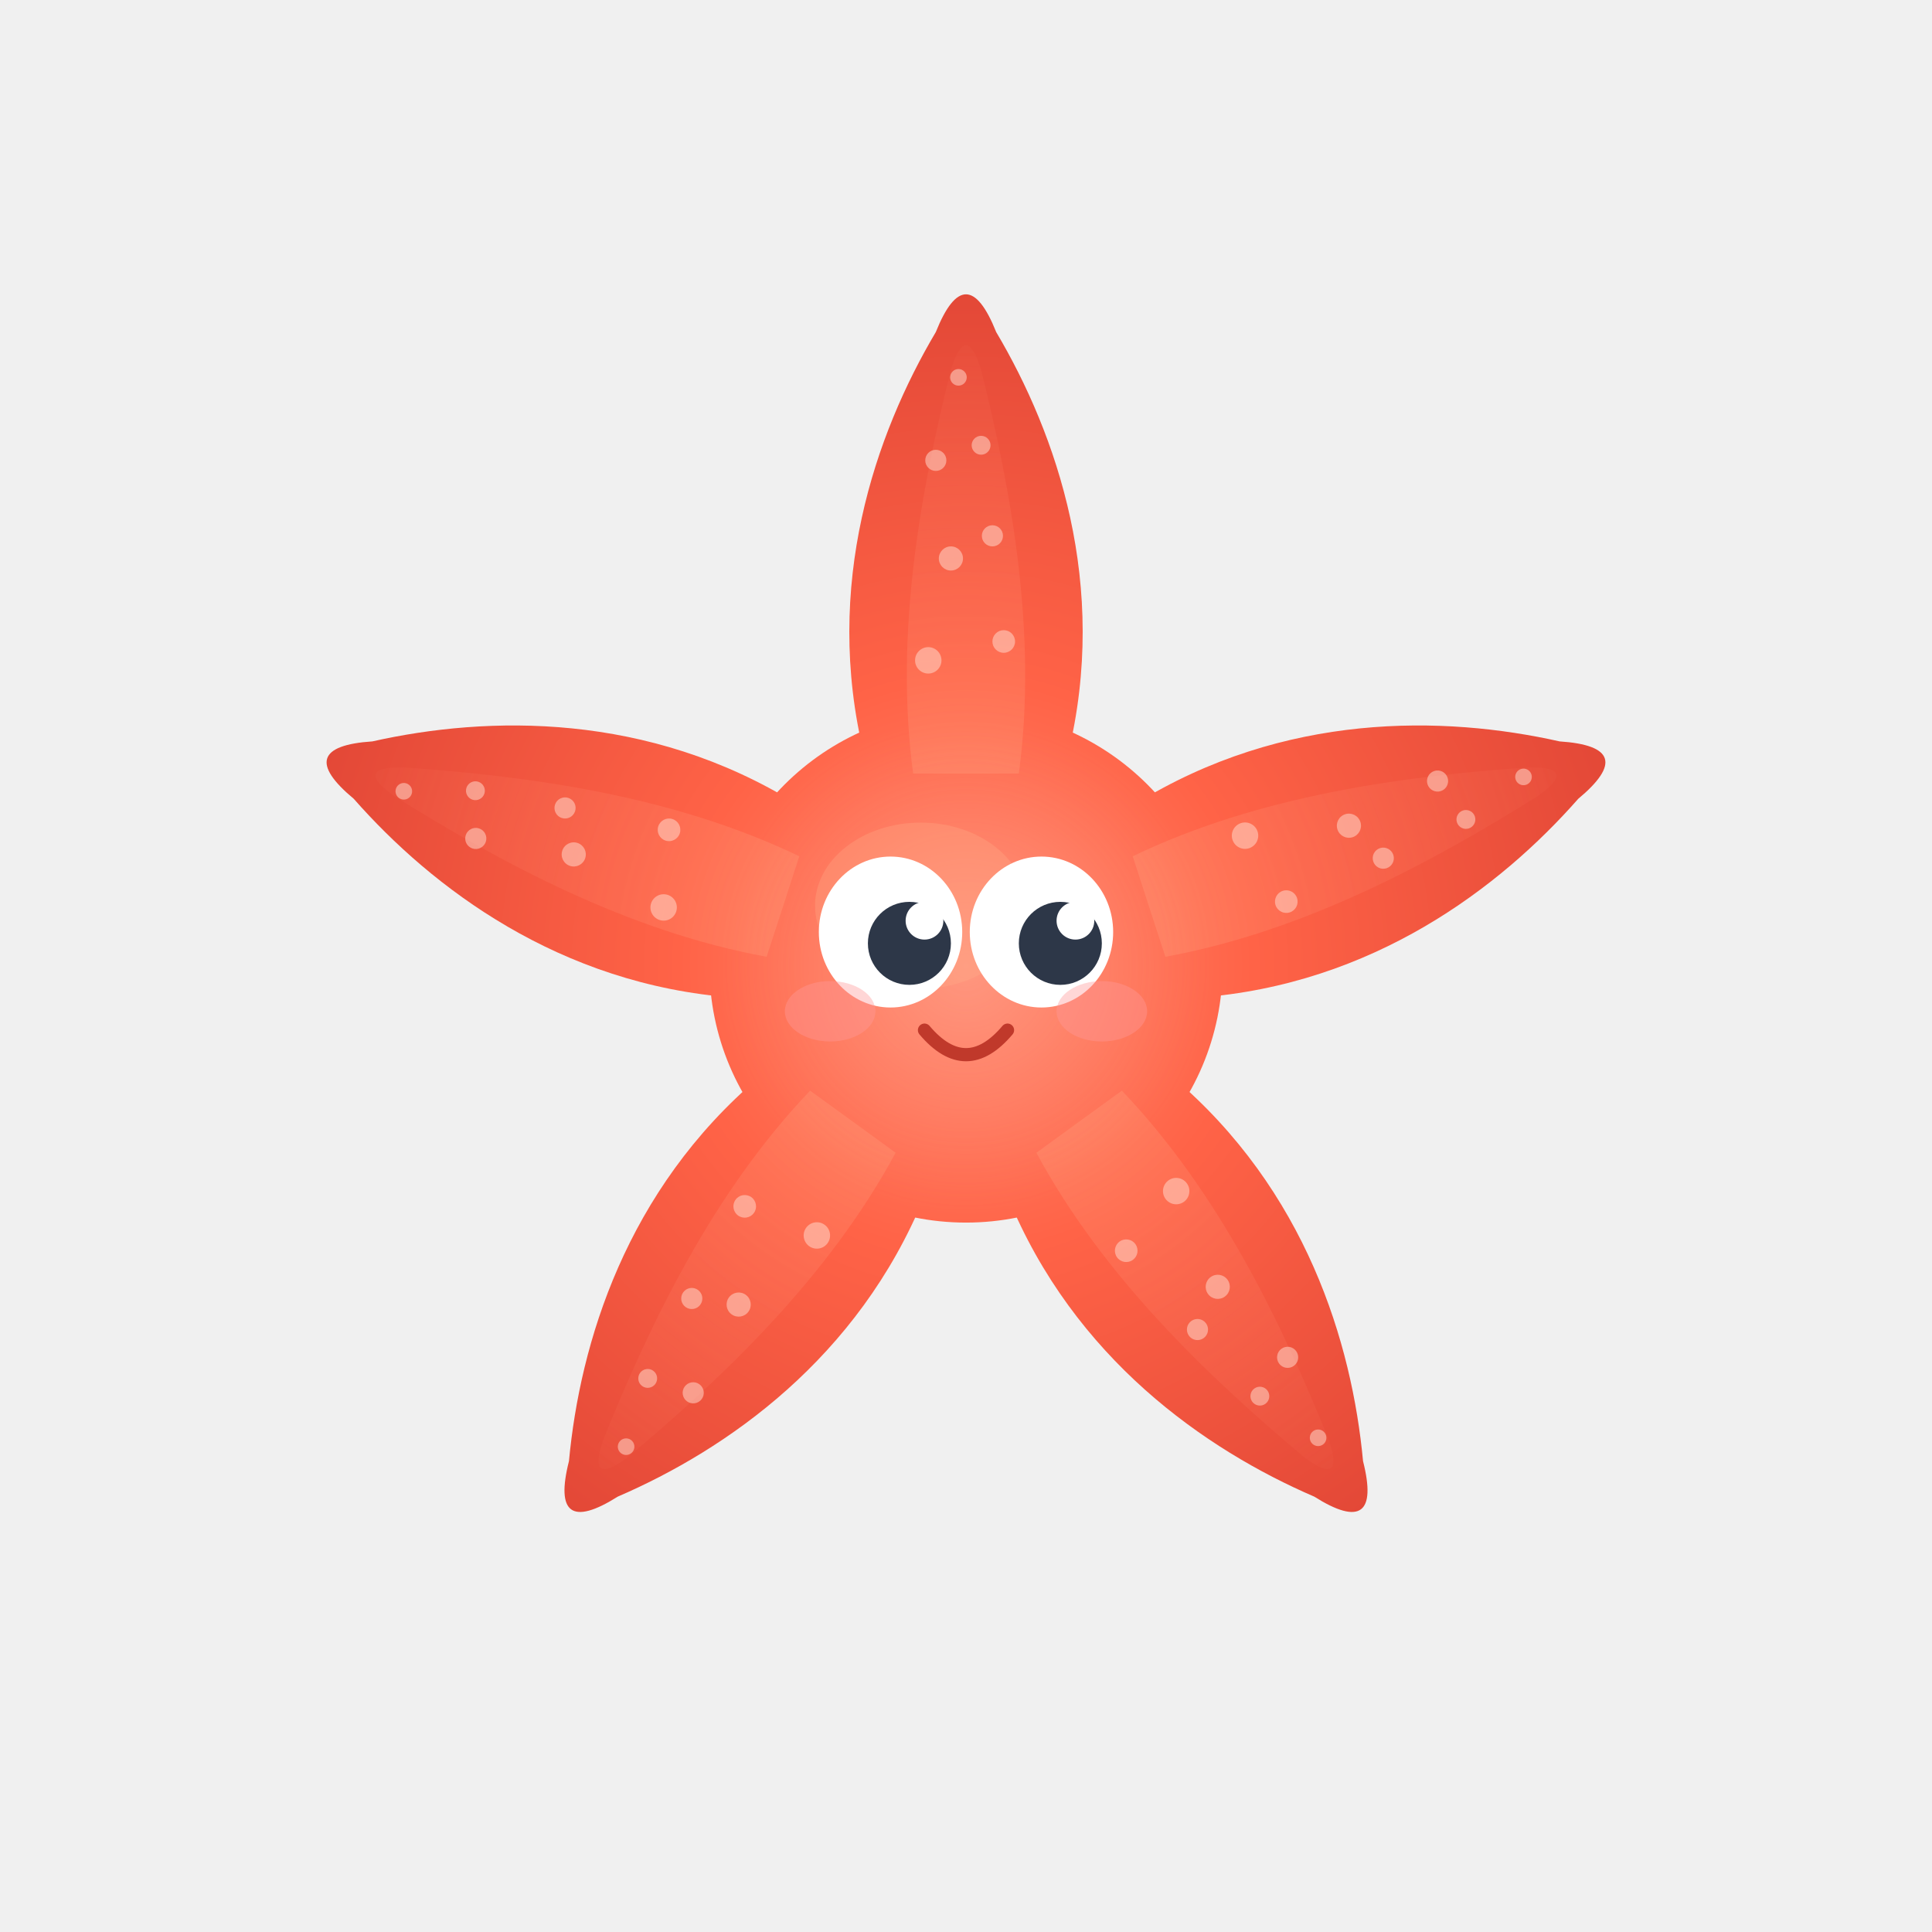
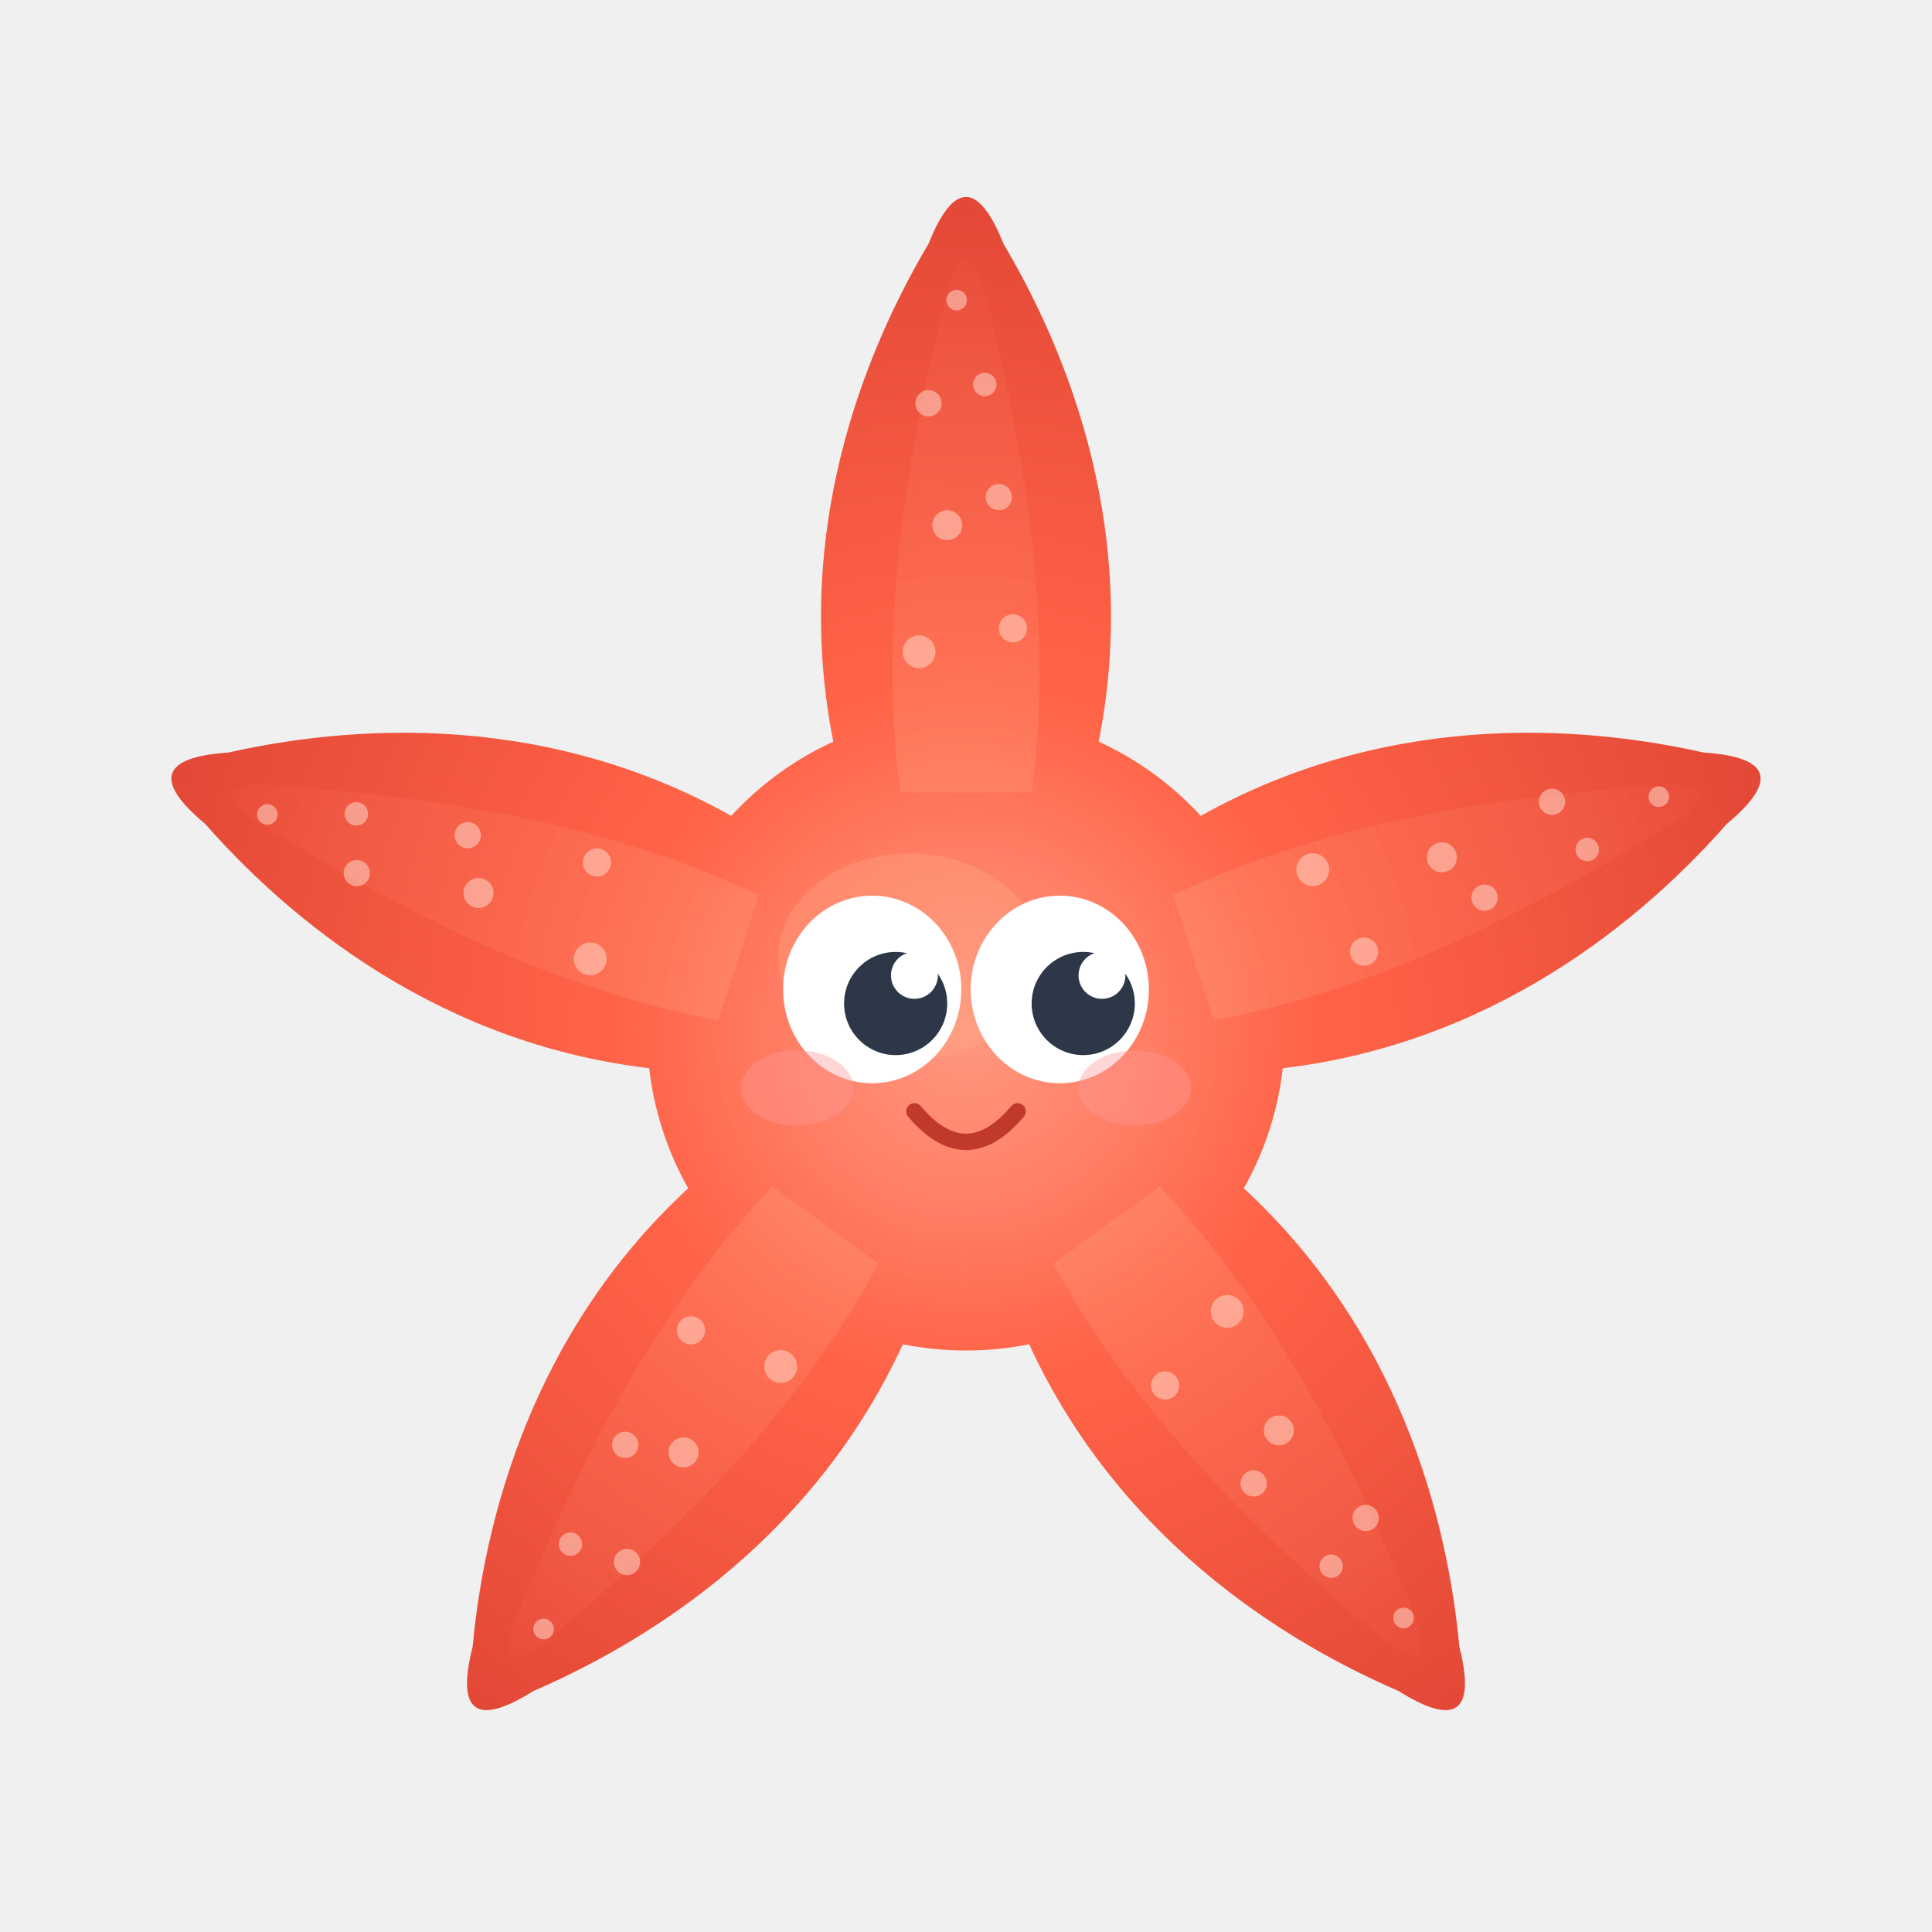
- <svg xmlns="http://www.w3.org/2000/svg" width="512" height="512" viewBox="0 0 512 512">
+ <svg xmlns="http://www.w3.org/2000/svg" width="512" height="512" viewBox="50 36 412 412">
  <defs>
    <radialGradient id="bodyGrad" cx="50%" cy="50%" r="50%">
      <stop offset="0%" stop-color="#FF7B6B" />
      <stop offset="100%" stop-color="#D94030" />
    </radialGradient>
    <radialGradient id="armGrad" cx="256" cy="256" r="190" fx="256" fy="256" gradientUnits="userSpaceOnUse">
      <stop offset="0%" stop-color="#FF8A70" />
      <stop offset="40%" stop-color="#FF6347" />
      <stop offset="100%" stop-color="#E04535" />
    </radialGradient>
    <radialGradient id="glowGrad" cx="50%" cy="50%" r="50%">
      <stop offset="0%" stop-color="#FFB4A2" stop-opacity="0.3" />
      <stop offset="100%" stop-color="#FFB4A2" stop-opacity="0" />
    </radialGradient>
    <radialGradient id="highlightGrad" cx="256" cy="256" r="180" gradientUnits="userSpaceOnUse">
      <stop offset="0%" stop-color="#FFB088" stop-opacity="0.5" />
      <stop offset="60%" stop-color="#FF8066" stop-opacity="0.25" />
      <stop offset="100%" stop-color="#FF8066" stop-opacity="0" />
    </radialGradient>
  </defs>
  <g fill="url(#armGrad)">
    <path d="M 229,200 C 218,155 232,115 248,88 Q 256,68 264,88 C 280,115 294,155 283,200 Z" />
    <path d="M 229,200 C 218,155 232,115 248,88 Q 256,68 264,88 C 280,115 294,155 283,200 Z" transform="rotate(72, 256, 256)" />
    <path d="M 229,200 C 218,155 232,115 248,88 Q 256,68 264,88 C 280,115 294,155 283,200 Z" transform="rotate(144, 256, 256)" />
    <path d="M 229,200 C 218,155 232,115 248,88 Q 256,68 264,88 C 280,115 294,155 283,200 Z" transform="rotate(216, 256, 256)" />
    <path d="M 229,200 C 218,155 232,115 248,88 Q 256,68 264,88 C 280,115 294,155 283,200 Z" transform="rotate(288, 256, 256)" />
  </g>
  <circle cx="256" cy="256" r="68" fill="url(#armGrad)" />
  <circle cx="256" cy="256" r="65" fill="url(#glowGrad)" />
  <g fill="url(#highlightGrad)">
    <path d="M 242,205 C 237,168 244,130 252,98 Q 256,85 260,98 C 268,130 275,168 270,205 Z" />
    <path d="M 242,205 C 237,168 244,130 252,98 Q 256,85 260,98 C 268,130 275,168 270,205 Z" transform="rotate(72, 256, 256)" />
    <path d="M 242,205 C 237,168 244,130 252,98 Q 256,85 260,98 C 268,130 275,168 270,205 Z" transform="rotate(144, 256, 256)" />
    <path d="M 242,205 C 237,168 244,130 252,98 Q 256,85 260,98 C 268,130 275,168 270,205 Z" transform="rotate(216, 256, 256)" />
    <path d="M 242,205 C 237,168 244,130 252,98 Q 256,85 260,98 C 268,130 275,168 270,205 Z" transform="rotate(288, 256, 256)" />
  </g>
  <g fill="#FFD5C8" opacity="0.55">
    <circle cx="246" cy="175" r="3.5" />
    <circle cx="266" cy="170" r="3" />
    <circle cx="252" cy="148" r="3.2" />
    <circle cx="263" cy="142" r="2.8" />
    <circle cx="248" cy="122" r="2.8" />
    <circle cx="260" cy="118" r="2.5" />
    <circle cx="254" cy="100" r="2.2" />
  </g>
  <g fill="#FFD5C8" opacity="0.55" transform="rotate(72, 256, 256)">
    <circle cx="246" cy="175" r="3.5" />
    <circle cx="266" cy="170" r="3" />
    <circle cx="252" cy="148" r="3.2" />
    <circle cx="263" cy="142" r="2.8" />
    <circle cx="248" cy="122" r="2.8" />
    <circle cx="260" cy="118" r="2.5" />
    <circle cx="254" cy="100" r="2.2" />
  </g>
  <g fill="#FFD5C8" opacity="0.55" transform="rotate(144, 256, 256)">
    <circle cx="246" cy="175" r="3.5" />
    <circle cx="266" cy="170" r="3" />
    <circle cx="252" cy="148" r="3.2" />
    <circle cx="263" cy="142" r="2.8" />
    <circle cx="248" cy="122" r="2.8" />
    <circle cx="260" cy="118" r="2.5" />
    <circle cx="254" cy="100" r="2.2" />
  </g>
  <g fill="#FFD5C8" opacity="0.55" transform="rotate(216, 256, 256)">
    <circle cx="246" cy="175" r="3.5" />
    <circle cx="266" cy="170" r="3" />
    <circle cx="252" cy="148" r="3.2" />
    <circle cx="263" cy="142" r="2.8" />
    <circle cx="248" cy="122" r="2.8" />
    <circle cx="260" cy="118" r="2.5" />
    <circle cx="254" cy="100" r="2.2" />
  </g>
  <g fill="#FFD5C8" opacity="0.55" transform="rotate(288, 256, 256)">
    <circle cx="246" cy="175" r="3.5" />
    <circle cx="266" cy="170" r="3" />
    <circle cx="252" cy="148" r="3.2" />
    <circle cx="263" cy="142" r="2.8" />
    <circle cx="248" cy="122" r="2.8" />
    <circle cx="260" cy="118" r="2.5" />
    <circle cx="254" cy="100" r="2.2" />
  </g>
  <ellipse cx="244" cy="240" rx="28" ry="22" fill="#FFB088" opacity="0.3" />
  <ellipse cx="236" cy="247" rx="19" ry="20" fill="white" />
  <ellipse cx="276" cy="247" rx="19" ry="20" fill="white" />
  <circle cx="241" cy="250" r="11" fill="#2D3748" />
  <circle cx="281" cy="250" r="11" fill="#2D3748" />
  <circle cx="245" cy="244" r="5" fill="white" />
  <circle cx="285" cy="244" r="5" fill="white" />
  <path d="M 245,273 Q 256,286 267,273" stroke="#C0392B" stroke-width="3.5" fill="none" stroke-linecap="round" />
  <ellipse cx="220" cy="268" rx="12" ry="8" fill="#FF9999" opacity="0.4" />
  <ellipse cx="292" cy="268" rx="12" ry="8" fill="#FF9999" opacity="0.4" />
</svg>
